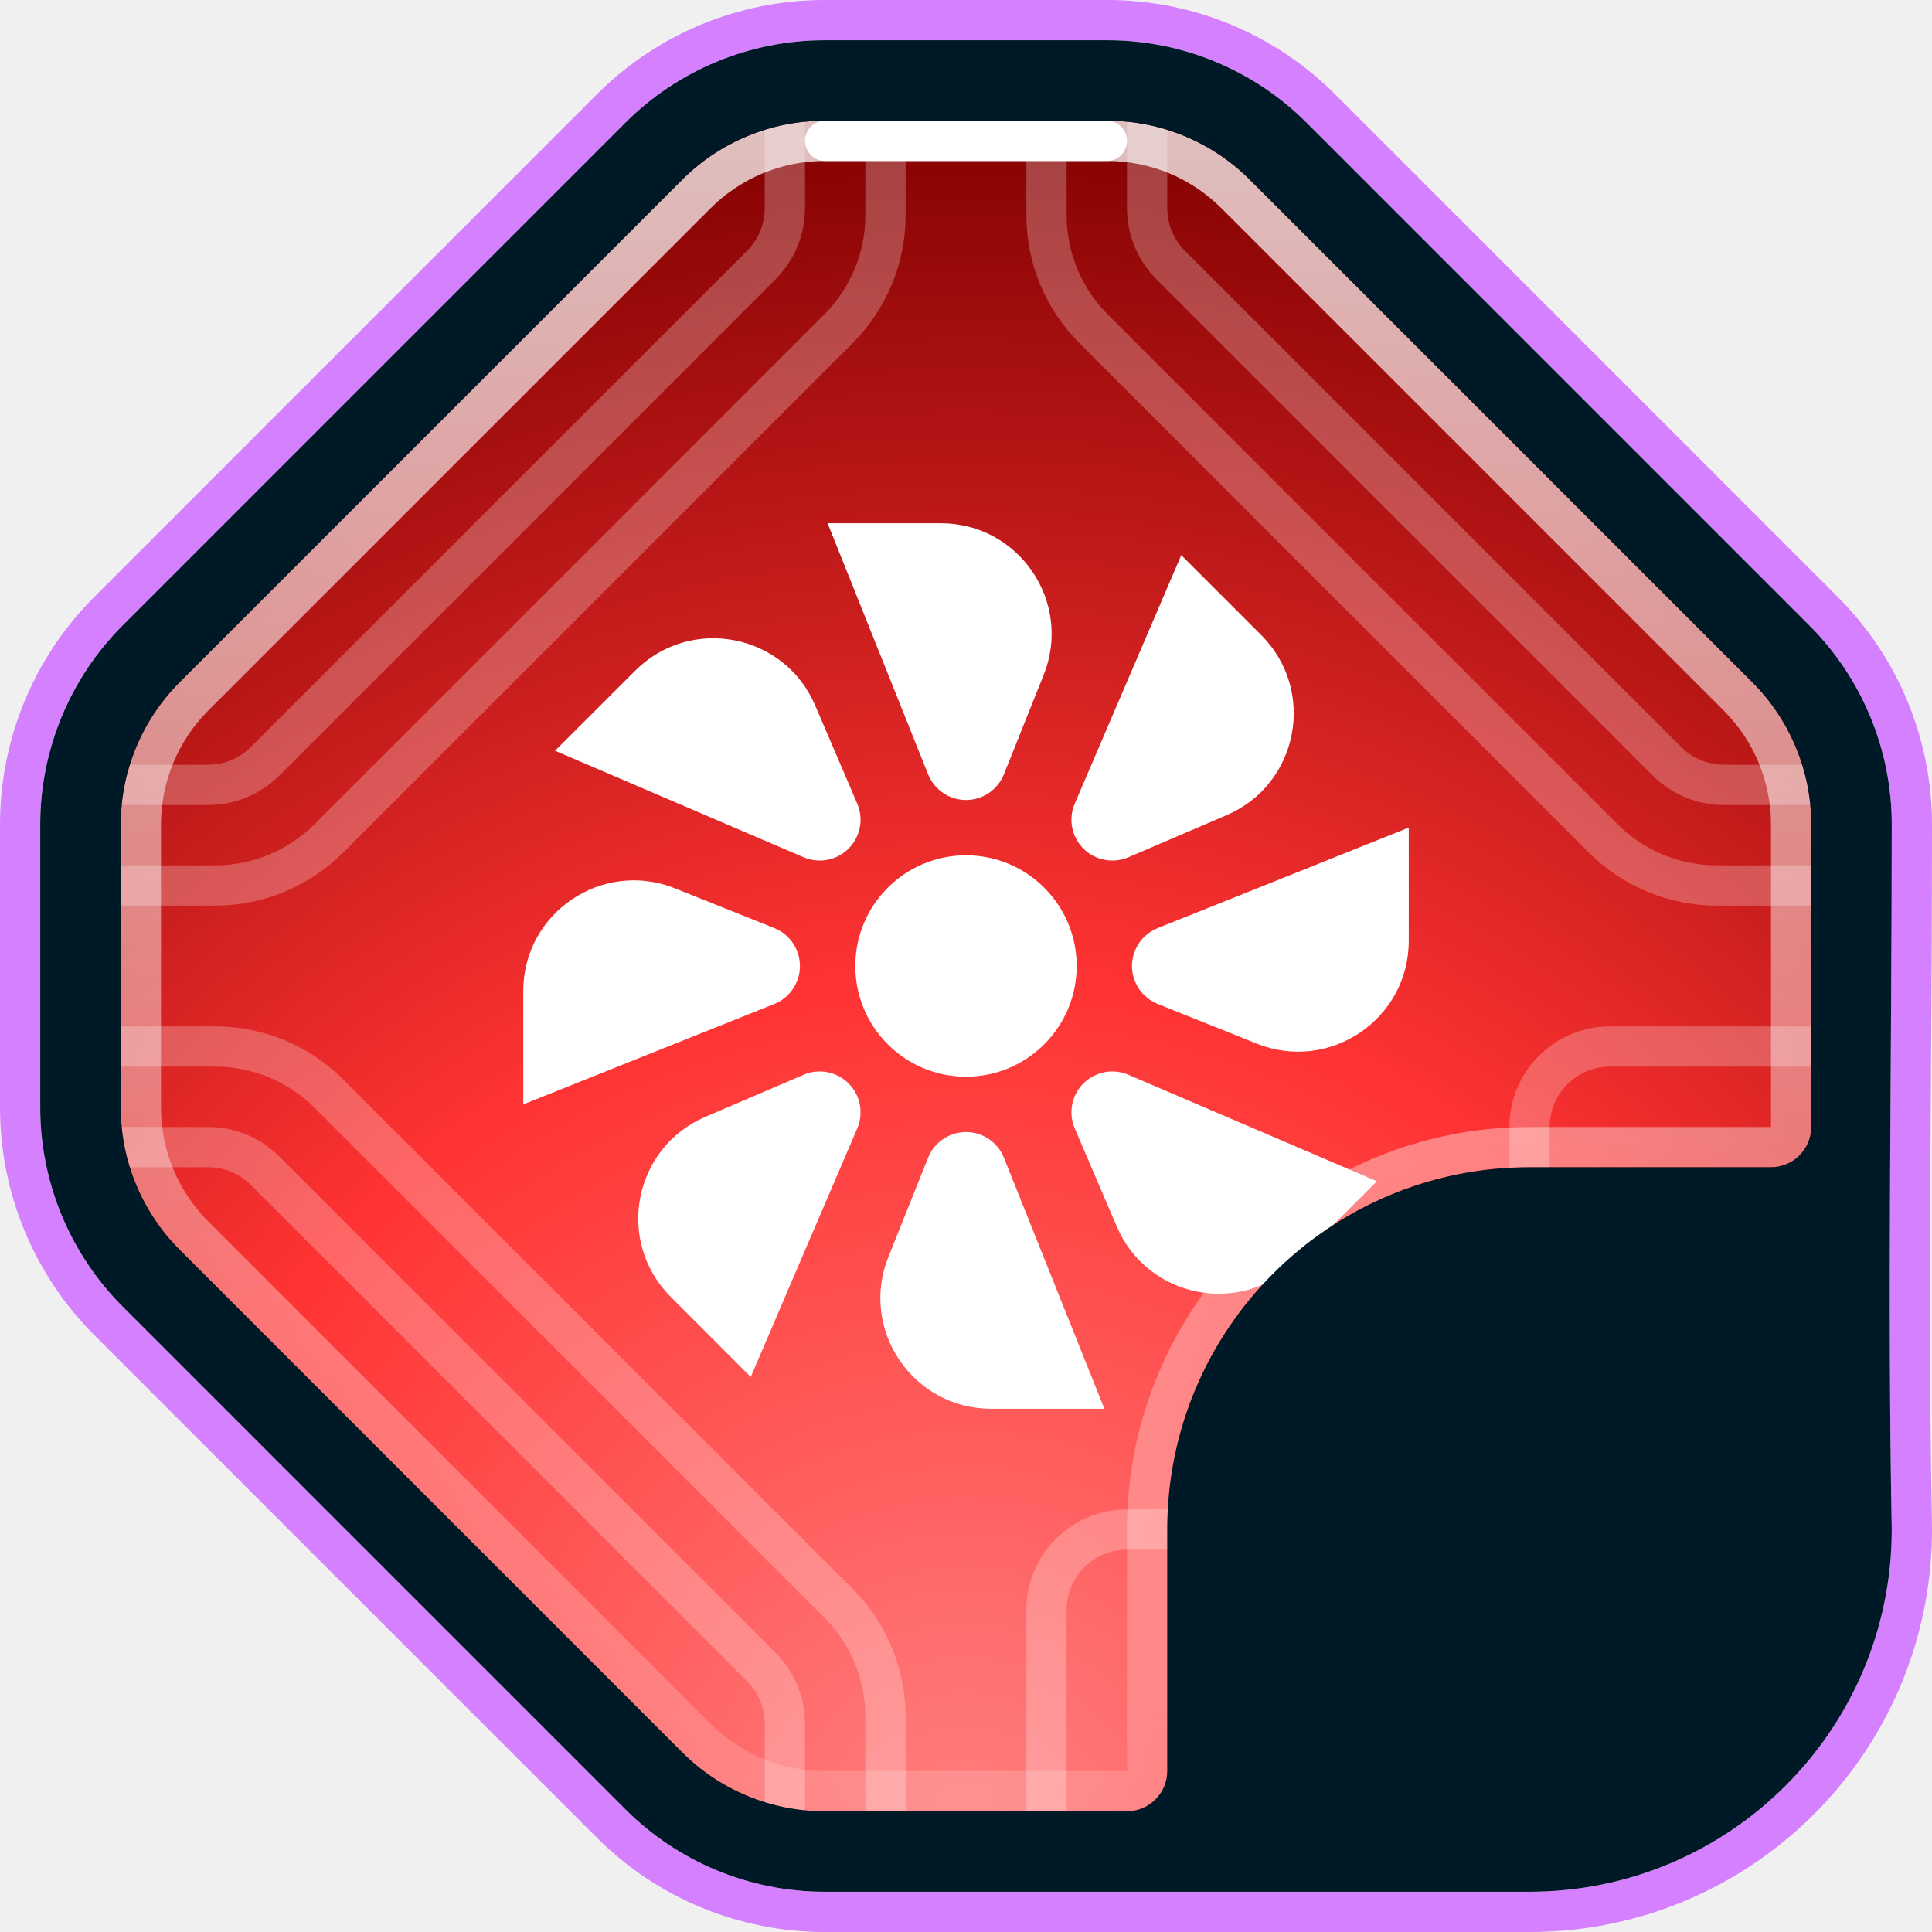
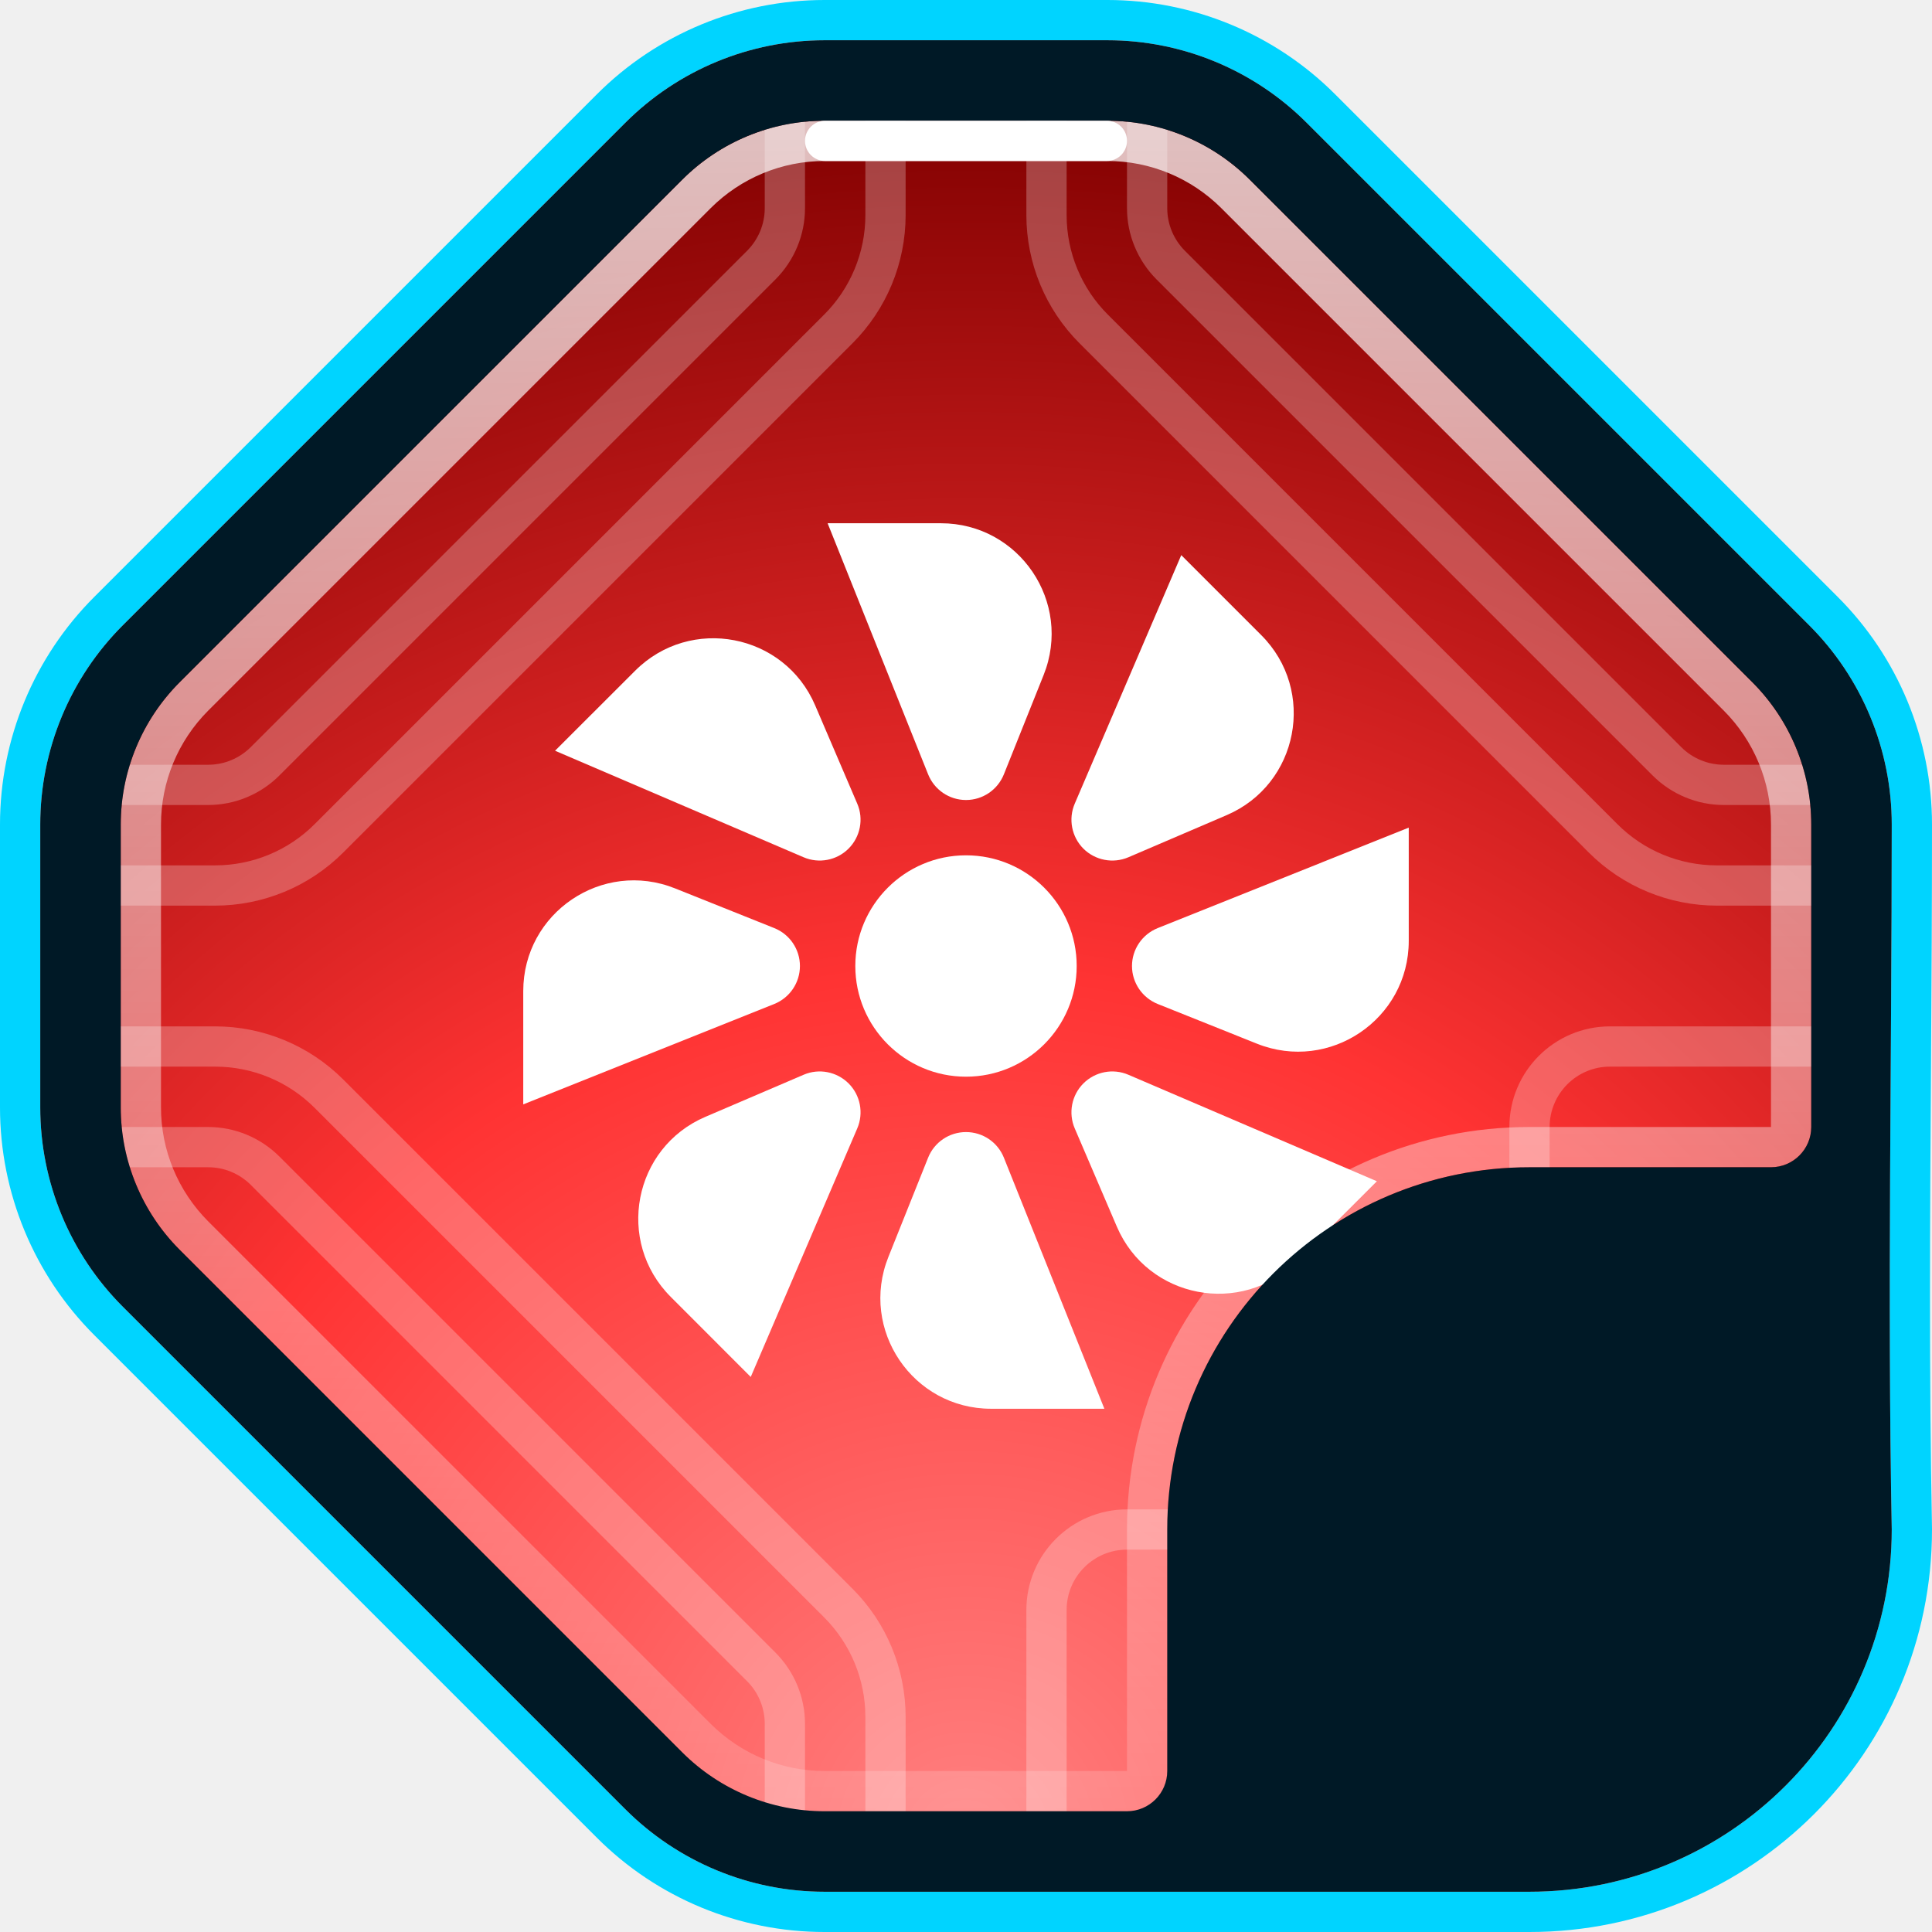
<svg xmlns="http://www.w3.org/2000/svg" width="24" height="24" viewBox="0 0 24 24" fill="none">
-   <path fill-rule="evenodd" clip-rule="evenodd" d="M24 19C24 21.761 21.761 24 19 24H10.243C9.182 24 8.164 23.579 7.414 22.828L1.172 16.586C0.421 15.836 0 14.818 0 13.757V10.243C0 9.182 0.421 8.164 1.172 7.414L7.414 1.172C8.164 0.421 9.182 0 10.243 0H13.757C14.818 0 15.836 0.421 16.586 1.172L22.828 7.414C23.579 8.164 24 9.182 24 10.243C24 11.222 23.994 12.198 23.988 13.173C23.975 15.116 23.963 17.052 24 18.991L24 19ZM23.5 19C23.463 17.055 23.475 15.108 23.488 13.161C23.494 12.188 23.5 11.215 23.5 10.243C23.5 9.314 23.131 8.424 22.475 7.768L16.232 1.525C15.576 0.869 14.686 0.5 13.757 0.5H10.243C9.314 0.5 8.424 0.869 7.768 1.525L1.525 7.768C0.869 8.424 0.5 9.314 0.5 10.243V13.757C0.5 14.686 0.869 15.576 1.525 16.232L7.768 22.475C8.424 23.131 9.314 23.5 10.243 23.5H19C21.485 23.5 23.5 21.485 23.5 19Z" fill="#D580FF" />
+   <path fill-rule="evenodd" clip-rule="evenodd" d="M24 19C24 21.761 21.761 24 19 24H10.243C9.182 24 8.164 23.579 7.414 22.828L1.172 16.586C0.421 15.836 0 14.818 0 13.757V10.243C0 9.182 0.421 8.164 1.172 7.414L7.414 1.172C8.164 0.421 9.182 0 10.243 0H13.757C14.818 0 15.836 0.421 16.586 1.172L22.828 7.414C23.579 8.164 24 9.182 24 10.243C24 11.222 23.994 12.198 23.988 13.173C23.975 15.116 23.963 17.052 24 18.991L24 19ZM23.5 19C23.463 17.055 23.475 15.108 23.488 13.161C23.494 12.188 23.5 11.215 23.5 10.243C23.5 9.314 23.131 8.424 22.475 7.768L16.232 1.525C15.576 0.869 14.686 0.5 13.757 0.5H10.243C9.314 0.5 8.424 0.869 7.768 1.525L1.525 7.768C0.869 8.424 0.5 9.314 0.5 10.243V13.757C0.5 14.686 0.869 15.576 1.525 16.232L7.768 22.475C8.424 23.131 9.314 23.5 10.243 23.5H19C21.485 23.5 23.5 21.485 23.5 19Z" fill="#00D4FF" />
  <path d="M8.121 1.879L1.879 8.121C1.316 8.684 1 9.447 1 10.243V13.757C1 14.553 1.316 15.316 1.879 15.879L8.121 22.121C8.684 22.684 9.447 23 10.243 23H13.757C14.553 23 15.316 22.684 15.879 22.121L22.121 15.879C22.684 15.316 23 14.553 23 13.757V10.243C23 9.447 22.684 8.684 22.121 8.121L15.879 1.879C15.316 1.316 14.553 1 13.757 1H10.243C9.447 1 8.684 1.316 8.121 1.879Z" fill="url(#paint0_radial_5308_26960)" />
  <path fill-rule="evenodd" clip-rule="evenodd" d="M10 1V2.586C10 2.917 9.868 3.235 9.634 3.47L3.47 9.634C3.235 9.868 2.917 10 2.586 10H1V9.5H2.586C2.785 9.5 2.975 9.421 3.116 9.28L9.28 3.116C9.421 2.975 9.5 2.785 9.5 2.586V1H10ZM14 1V2.586C14 2.917 14.132 3.235 14.366 3.47L20.53 9.634C20.765 9.868 21.083 10 21.414 10H23V9.5H21.414C21.215 9.5 21.024 9.421 20.884 9.28L14.72 3.116C14.579 2.975 14.5 2.785 14.5 2.586V1H14ZM10 21.414V23H9.5V21.414C9.5 21.215 9.421 21.024 9.28 20.884L3.116 14.72C2.975 14.579 2.785 14.5 2.586 14.5H1V14H2.586C2.917 14 3.235 14.132 3.47 14.366L9.634 20.53C9.868 20.765 10 21.083 10 21.414ZM11.25 1V2.672C11.25 3.268 11.013 3.841 10.591 4.263L4.263 10.591C3.841 11.013 3.268 11.25 2.672 11.25H1V10.75H2.672C3.136 10.75 3.581 10.566 3.909 10.237L10.237 3.909C10.566 3.581 10.75 3.136 10.75 2.672V1H11.25ZM12.75 2.672V1H13.25V2.672C13.25 3.136 13.434 3.581 13.763 3.909L20.091 10.237C20.419 10.566 20.864 10.75 21.328 10.75H23V11.25H21.328C20.732 11.25 20.159 11.013 19.737 10.591L13.409 4.263C12.987 3.841 12.75 3.268 12.75 2.672ZM11.25 23V21.328C11.25 20.732 11.013 20.159 10.591 19.737L4.263 13.409C3.841 12.987 3.268 12.75 2.672 12.75H1V13.25H2.672C3.136 13.25 3.581 13.434 3.909 13.763L10.237 20.091C10.566 20.419 10.75 20.864 10.75 21.328V23H11.25ZM12.75 20V23H13.25V20C13.25 19.586 13.586 19.25 14 19.25H15V18.75H14C13.31 18.75 12.75 19.31 12.75 20ZM20 12.75C19.31 12.75 18.75 13.31 18.75 14V15H19.25V14C19.25 13.586 19.586 13.25 20 13.25H23V12.75H20Z" fill="white" fill-opacity="0.25" />
  <path fill-rule="evenodd" clip-rule="evenodd" d="M10.243 2C9.712 2 9.204 2.211 8.828 2.586L2.586 8.828C2.211 9.204 2 9.712 2 10.243V13.757C2 14.288 2.211 14.796 2.586 15.172L8.828 21.414C9.204 21.789 9.712 22 10.243 22H14V19C14 16.239 16.239 14 19 14H22V10.243C22 9.712 21.789 9.204 21.414 8.828L15.172 2.586C14.796 2.211 14.288 2 13.757 2H10.243ZM10.243 1.5C9.58 1.5 8.944 1.763 8.475 2.232L2.232 8.475C1.763 8.944 1.5 9.58 1.5 10.243V13.757C1.5 14.42 1.763 15.056 2.232 15.525L8.475 21.768C8.944 22.237 9.58 22.5 10.243 22.5H14C14.276 22.5 14.5 22.276 14.5 22V19C14.5 16.515 16.515 14.5 19 14.5H22C22.276 14.5 22.5 14.276 22.5 14V10.243C22.5 9.58 22.237 8.944 21.768 8.475L15.525 2.232C15.056 1.763 14.42 1.5 13.757 1.5H10.243Z" fill="url(#paint1_linear_5308_26960)" />
  <path d="M11.688 6.5H10.281L11.529 9.618C11.606 9.811 11.792 9.938 12 9.938C12.208 9.938 12.394 9.811 12.471 9.618L12.964 8.386C13.326 7.482 12.661 6.5 11.688 6.5Z" fill="white" />
  <path d="M12 14.063C11.792 14.063 11.606 14.189 11.529 14.382L11.036 15.614C10.674 16.518 11.339 17.5 12.312 17.5H13.719L12.471 14.382C12.394 14.189 12.208 14.063 12 14.063Z" fill="white" />
  <path d="M13.375 12C13.375 12.759 12.759 13.375 12 13.375C11.241 13.375 10.625 12.759 10.625 12C10.625 11.241 11.241 10.625 12 10.625C12.759 10.625 13.375 11.241 13.375 12Z" fill="white" />
  <path d="M14.674 6.896L15.668 7.89C16.356 8.578 16.132 9.743 15.238 10.126L14.018 10.649C13.827 10.731 13.605 10.688 13.458 10.542C13.312 10.395 13.269 10.174 13.351 9.983L14.674 6.896Z" fill="white" />
  <path d="M9.983 13.351C10.173 13.269 10.395 13.312 10.542 13.459C10.688 13.605 10.731 13.827 10.649 14.018L9.326 17.105L8.332 16.11C7.644 15.422 7.868 14.257 8.762 13.874L9.983 13.351Z" fill="white" />
  <path d="M7.89 8.332L6.895 9.326L9.982 10.649C10.173 10.731 10.395 10.688 10.541 10.542C10.688 10.395 10.731 10.173 10.649 9.983L10.126 8.762C9.743 7.868 8.578 7.644 7.89 8.332Z" fill="white" />
  <path d="M13.458 13.459C13.312 13.605 13.269 13.827 13.351 14.018L13.874 15.238C14.257 16.132 15.422 16.356 16.11 15.668L17.104 14.674L14.017 13.351C13.826 13.269 13.605 13.312 13.458 13.459Z" fill="white" />
  <path d="M17.5 10.281V11.688C17.5 12.661 16.517 13.326 15.614 12.965L14.382 12.472C14.189 12.394 14.062 12.208 14.062 12C14.062 11.793 14.189 11.606 14.382 11.529L17.5 10.281Z" fill="white" />
  <path d="M9.618 11.529C9.811 11.606 9.937 11.793 9.937 12C9.937 12.208 9.811 12.394 9.618 12.472L6.5 13.719V12.312C6.5 11.339 7.482 10.674 8.386 11.036L9.618 11.529Z" fill="white" />
  <path fill-rule="evenodd" clip-rule="evenodd" d="M10.243 23.5C9.314 23.5 8.424 23.131 7.768 22.475L1.525 16.232C0.869 15.576 0.5 14.686 0.5 13.757V10.243C0.5 9.314 0.869 8.424 1.525 7.768L7.768 1.525C8.424 0.869 9.314 0.5 10.243 0.5H13.757C14.686 0.5 15.576 0.869 16.232 1.525L22.475 7.768C23.131 8.424 23.5 9.314 23.5 10.243C23.5 13.161 23.445 16.083 23.5 19C23.5 21.485 21.485 23.5 19 23.5C15.979 23.5 13.28 23.5 10.243 23.5ZM8.475 2.232C8.944 1.763 9.58 1.5 10.243 1.5H13.757C14.42 1.5 15.056 1.763 15.525 2.232L21.768 8.475C22.237 8.944 22.5 9.58 22.5 10.243V14C22.5 14.276 22.276 14.5 22 14.5H19C16.515 14.5 14.5 16.515 14.5 19V22C14.5 22.276 14.276 22.5 14 22.5H10.243C9.58 22.5 8.944 22.237 8.475 21.768L2.232 15.525C1.763 15.056 1.5 14.42 1.5 13.757V10.243C1.5 9.58 1.763 8.944 2.232 8.475L8.475 2.232Z" fill="#001926" />
  <rect x="10" y="1.5" width="4" height="0.5" rx="0.25" fill="white" />
  <defs>
    <radialGradient id="paint0_radial_5308_26960" cx="0" cy="0" r="1" gradientUnits="userSpaceOnUse" gradientTransform="translate(12 23) rotate(-90) scale(22)">
      <stop stop-color="#FF8080" />
      <stop offset="0.496" stop-color="#FF3333" />
      <stop offset="1" stop-color="#800000" />
    </radialGradient>
    <linearGradient id="paint1_linear_5308_26960" x1="12" y1="1.5" x2="12" y2="22.5" gradientUnits="userSpaceOnUse">
      <stop stop-color="white" stop-opacity="0.75" />
      <stop offset="1" stop-color="white" stop-opacity="0.15" />
    </linearGradient>
  </defs>
</svg>
